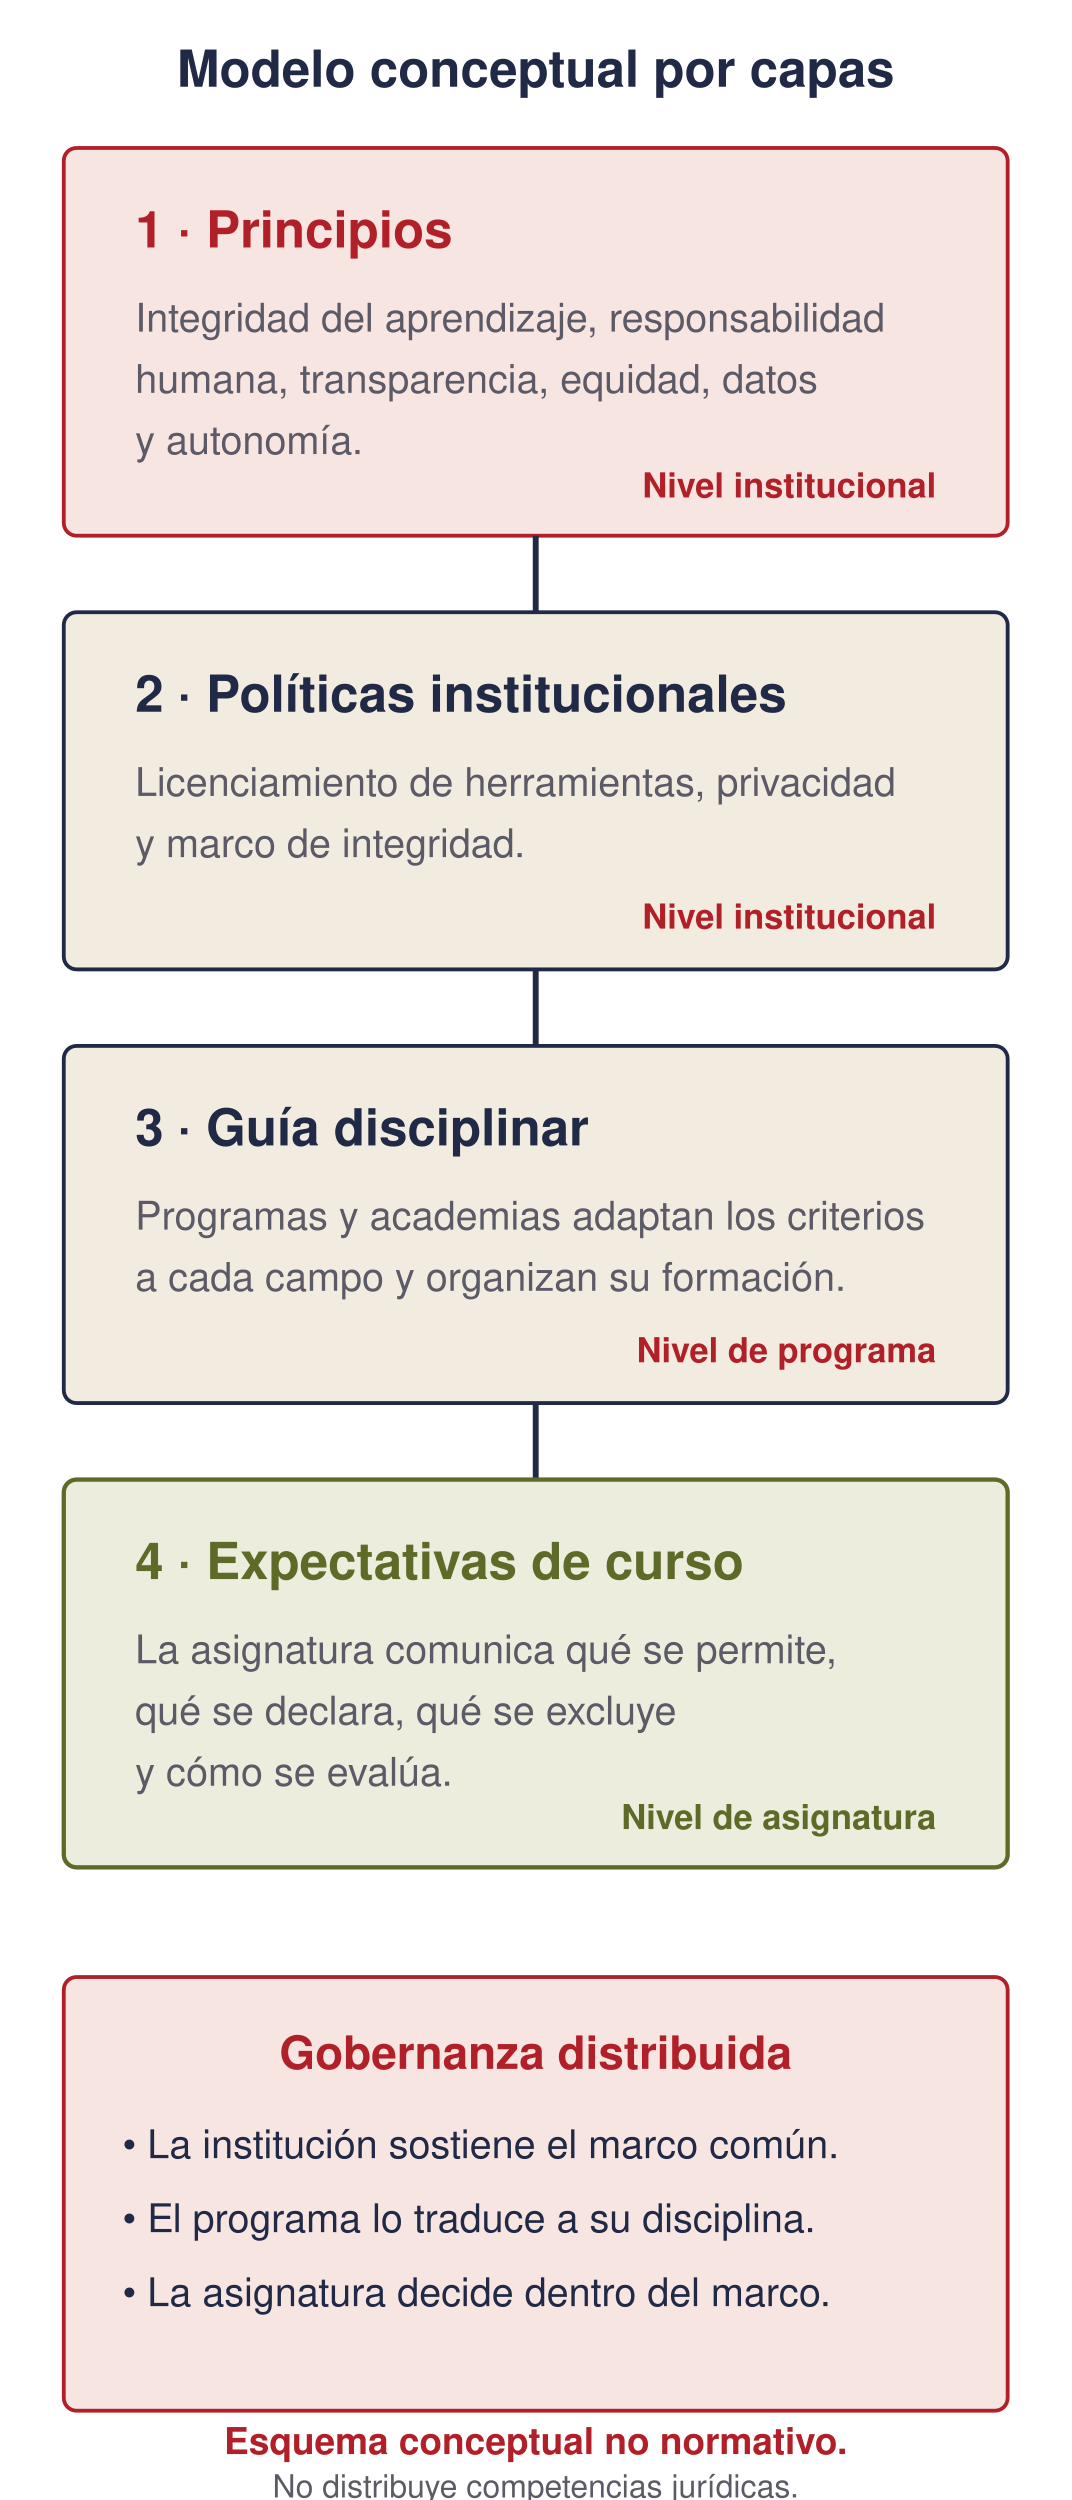
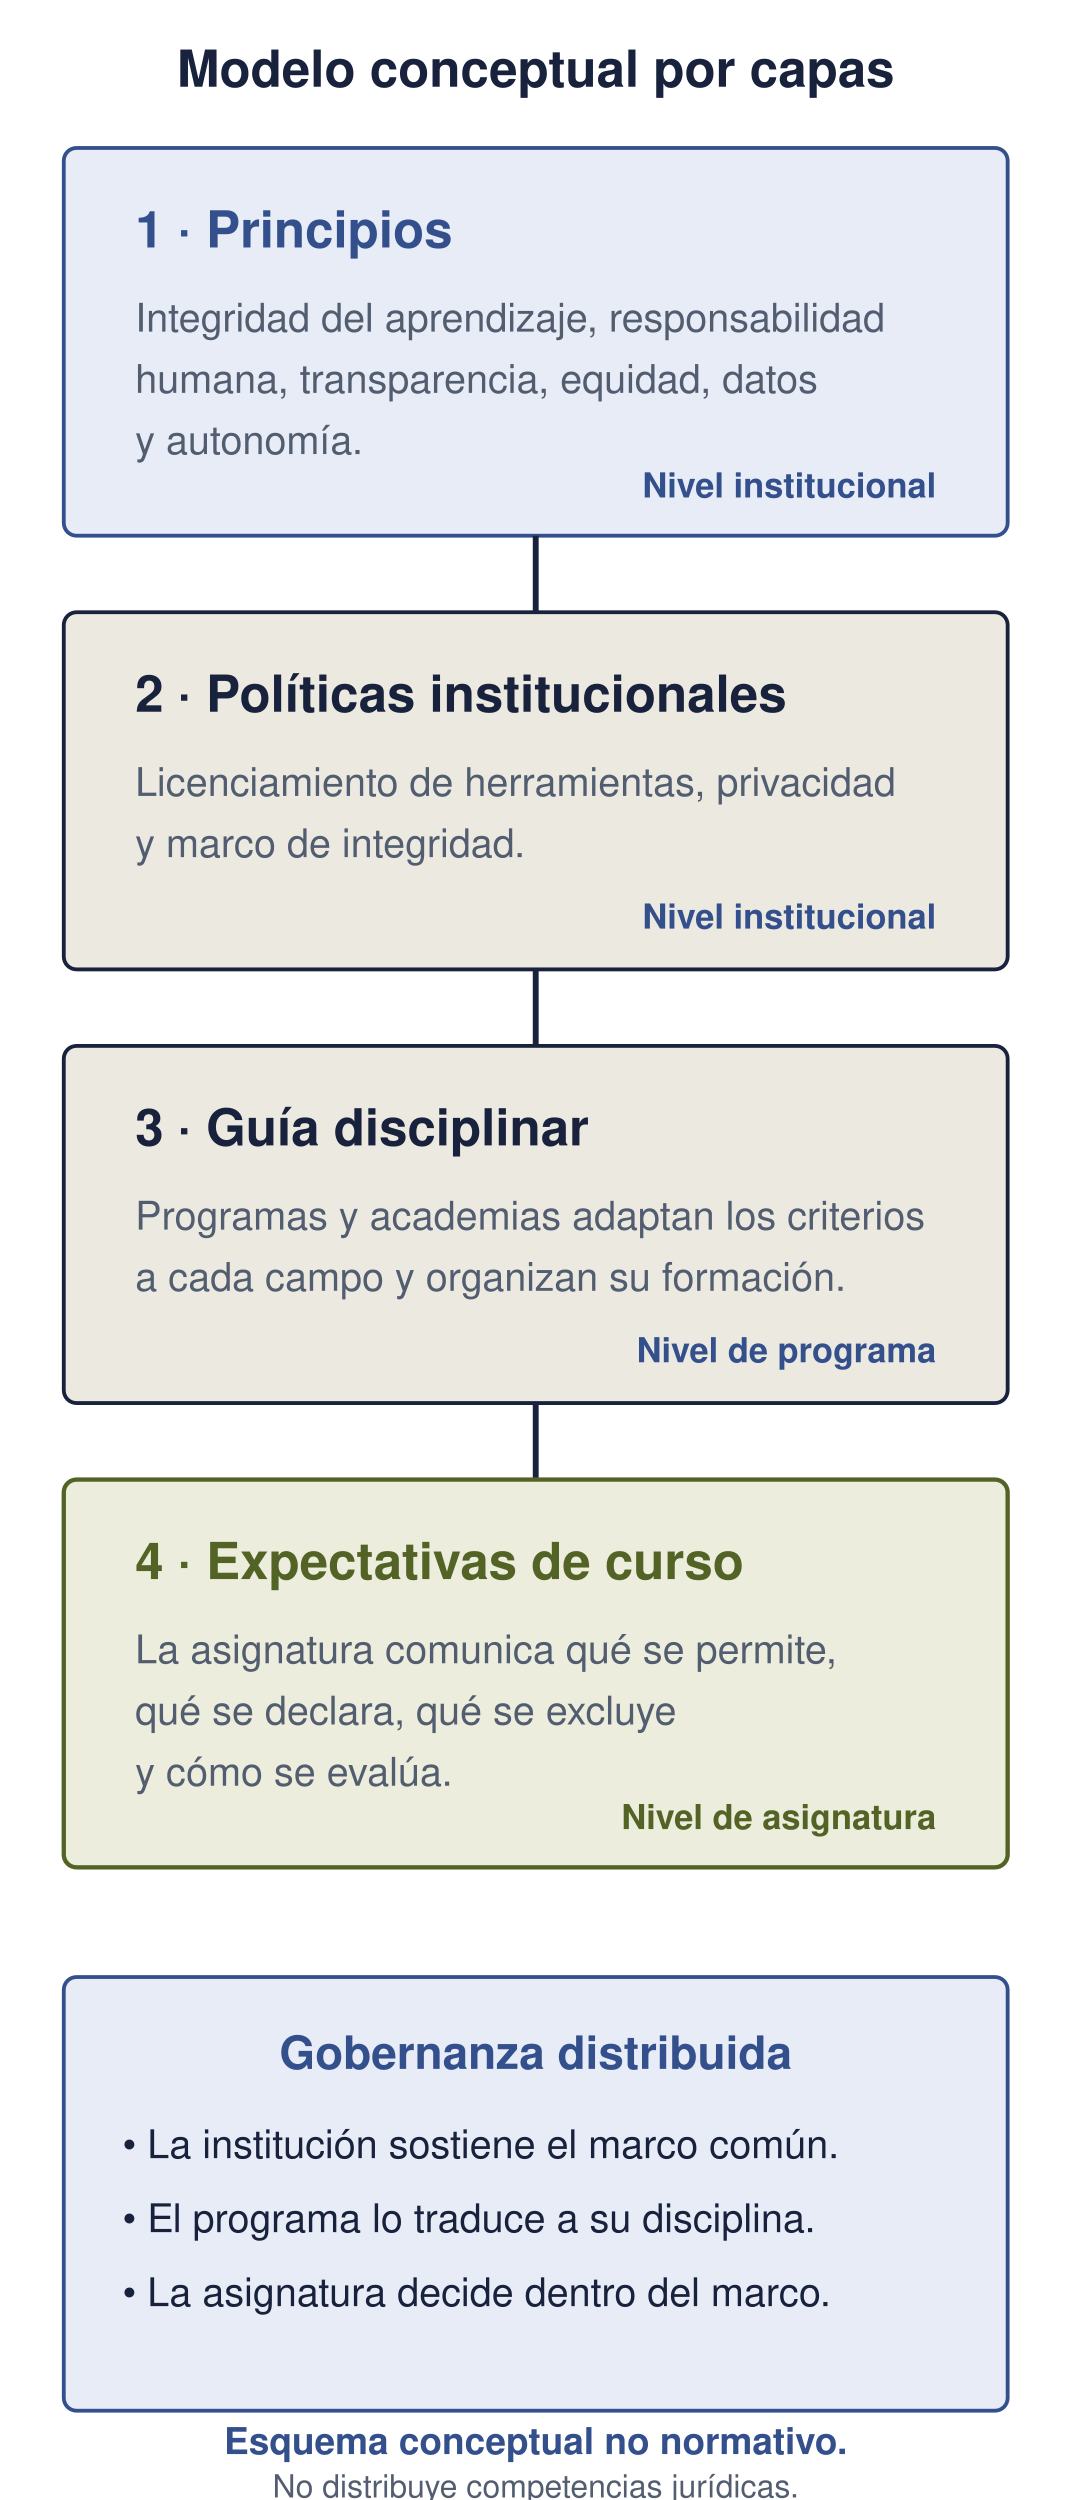
<svg xmlns="http://www.w3.org/2000/svg" viewBox="0 0 420 980" role="img" aria-labelledby="titulo desc">
  <style>
-     .tk{font-family:'Archivo Narrow',Helvetica,Arial,sans-serif}.ink{fill:#202945}.muted{fill:#5b5a66}.primary{fill:#b12028}.good{fill:#5e6a28}
-     .bg-primary{fill:#f7e5e2}.bg-good{fill:#eceddc}.bg-neutral{fill:#f2ebdf}.st-primary{stroke:#b12028}.st-good{stroke:#5e6a28}.st-axis{stroke:#202945}
+     .tk{font-family:'Archivo Narrow',Helvetica,Arial,sans-serif}.ink{fill:#18223c}.muted{fill:#525d70}.primary{fill:#34508c}.good{fill:#536326}
+     .bg-primary{fill:#e7ecf7}.bg-good{fill:#eceddc}.bg-neutral{fill:#ece9e1}.st-primary{stroke:#34508c}.st-good{stroke:#536326}.st-axis{stroke:#18223c}
  </style>
  <g class="tk">
    <text x="210" y="34" text-anchor="middle" font-size="20" font-weight="bold" class="ink">Modelo conceptual por capas</text>
    <g transform="translate(25 58)">
      <rect width="370" height="152" rx="5" class="bg-primary st-primary" stroke-width="1.5" />
      <text x="28" y="39" font-size="20" font-weight="bold" class="primary">1 · Principios</text>
      <text x="28" y="72" font-size="15.5" class="muted">Integridad del aprendizaje, responsabilidad</text>
      <text x="28" y="96" font-size="15.5" class="muted">humana, transparencia, equidad, datos</text>
      <text x="28" y="120" font-size="15.5" class="muted">y autonomía.</text>
      <text x="342" y="137" text-anchor="end" font-size="13.5" font-weight="bold" class="primary">Nivel institucional</text>
    </g>
    <path d="M210 210v30" class="st-axis" stroke-width="2.3" />
    <g transform="translate(25 240)">
      <rect width="370" height="140" rx="5" class="bg-neutral st-axis" stroke-width="1.5" />
      <text x="28" y="39" font-size="20" font-weight="bold" class="ink">2 · Políticas institucionales</text>
      <text x="28" y="72" font-size="15.5" class="muted">Licenciamiento de herramientas, privacidad</text>
      <text x="28" y="96" font-size="15.5" class="muted">y marco de integridad.</text>
      <text x="342" y="124" text-anchor="end" font-size="13.5" font-weight="bold" class="primary">Nivel institucional</text>
    </g>
    <path d="M210 380v30" class="st-axis" stroke-width="2.3" />
    <g transform="translate(25 410)">
      <rect width="370" height="140" rx="5" class="bg-neutral st-axis" stroke-width="1.5" />
      <text x="28" y="39" font-size="20" font-weight="bold" class="ink">3 · Guía disciplinar</text>
      <text x="28" y="72" font-size="15.5" class="muted">Programas y academias adaptan los criterios</text>
      <text x="28" y="96" font-size="15.5" class="muted">a cada campo y organizan su formación.</text>
      <text x="342" y="124" text-anchor="end" font-size="13.5" font-weight="bold" class="primary">Nivel de programa</text>
    </g>
    <path d="M210 550v30" class="st-axis" stroke-width="2.3" />
    <g transform="translate(25 580)">
      <rect width="370" height="152" rx="5" class="bg-good st-good" stroke-width="1.7" />
      <text x="28" y="39" font-size="20" font-weight="bold" class="good">4 · Expectativas de curso</text>
      <text x="28" y="72" font-size="15.5" class="muted">La asignatura comunica qué se permite,</text>
      <text x="28" y="96" font-size="15.5" class="muted">qué se declara, qué se excluye</text>
      <text x="28" y="120" font-size="15.5" class="muted">y cómo se evalúa.</text>
      <text x="342" y="137" text-anchor="end" font-size="13.5" font-weight="bold" class="good">Nivel de asignatura</text>
    </g>
    <rect x="25" y="775" width="370" height="170" rx="5" class="bg-primary st-primary" stroke-width="1.5" />
    <text x="210" y="811" text-anchor="middle" font-size="18" font-weight="bold" class="primary">Gobernanza distribuida</text>
    <text x="48" y="846" font-size="15.5" class="ink">• La institución sostiene el marco común.</text>
    <text x="48" y="875" font-size="15.5" class="ink">• El programa lo traduce a su disciplina.</text>
    <text x="48" y="904" font-size="15.5" class="ink">• La asignatura decide dentro del marco.</text>
    <text x="210" y="962" text-anchor="middle" font-size="14.5" font-weight="bold" class="primary">Esquema conceptual no normativo.</text>
    <text x="210" y="979" text-anchor="middle" font-size="12.5" class="muted">No distribuye competencias jurídicas.</text>
  </g>
</svg>
